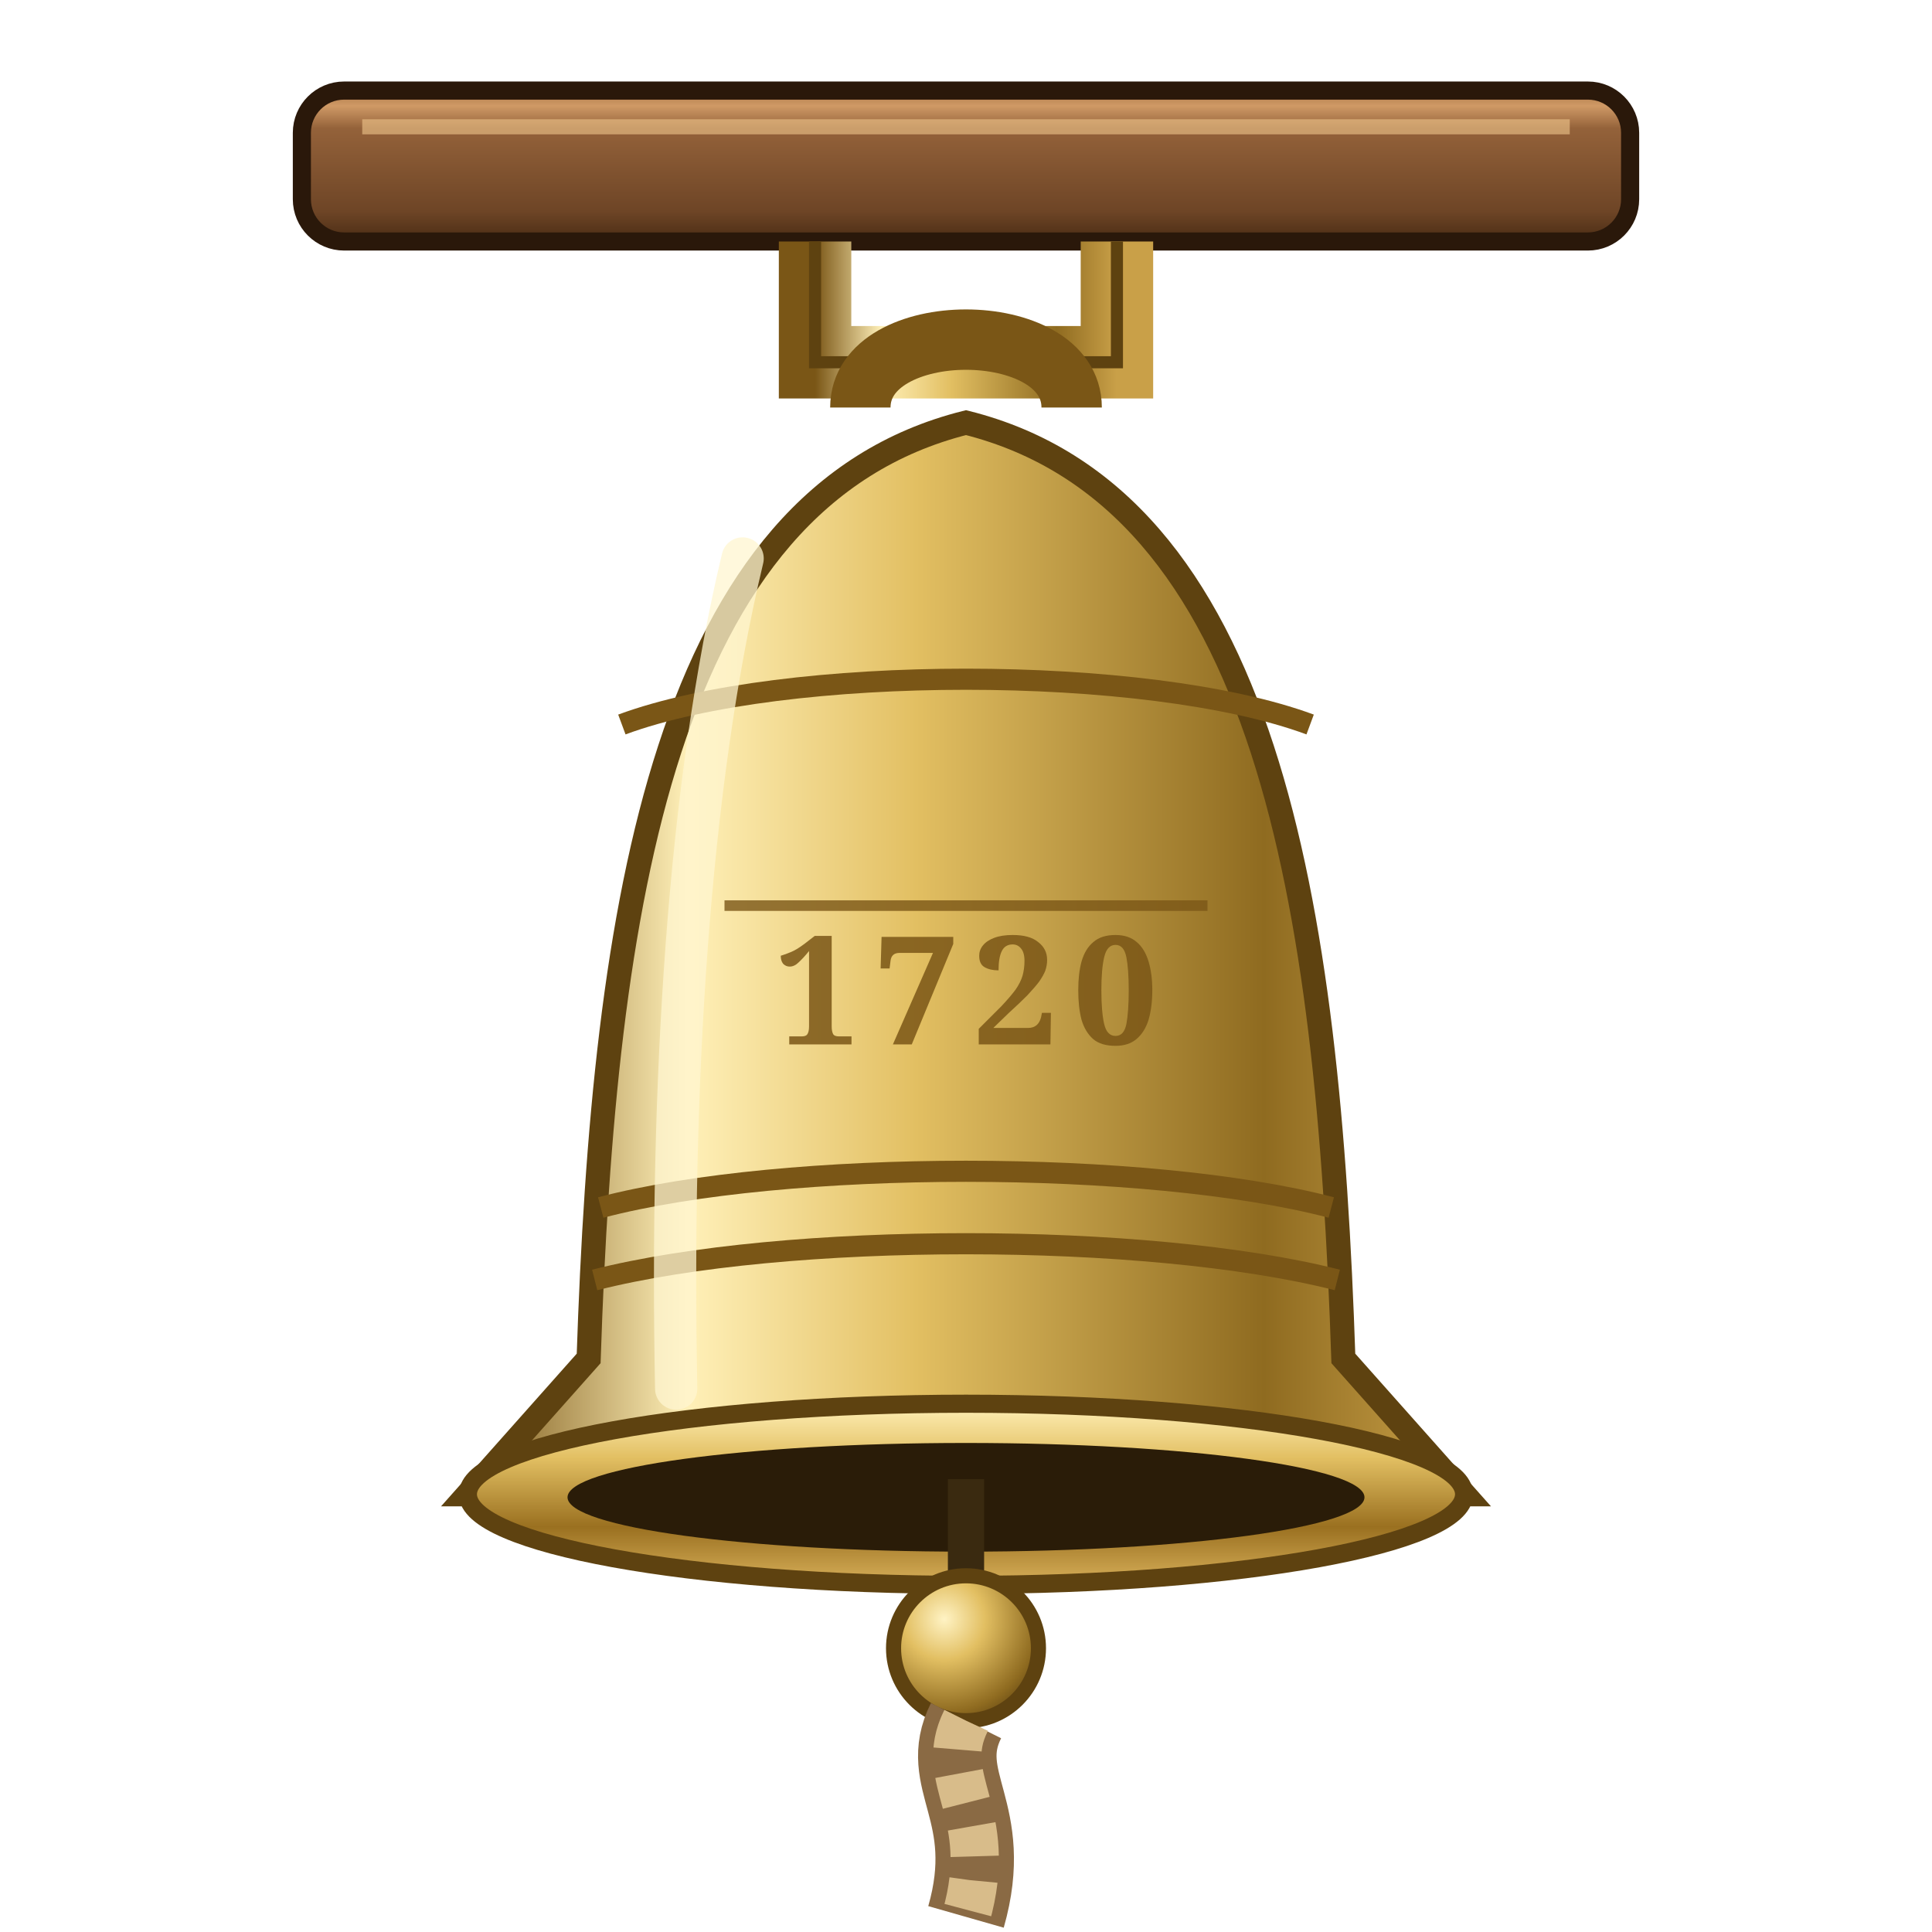
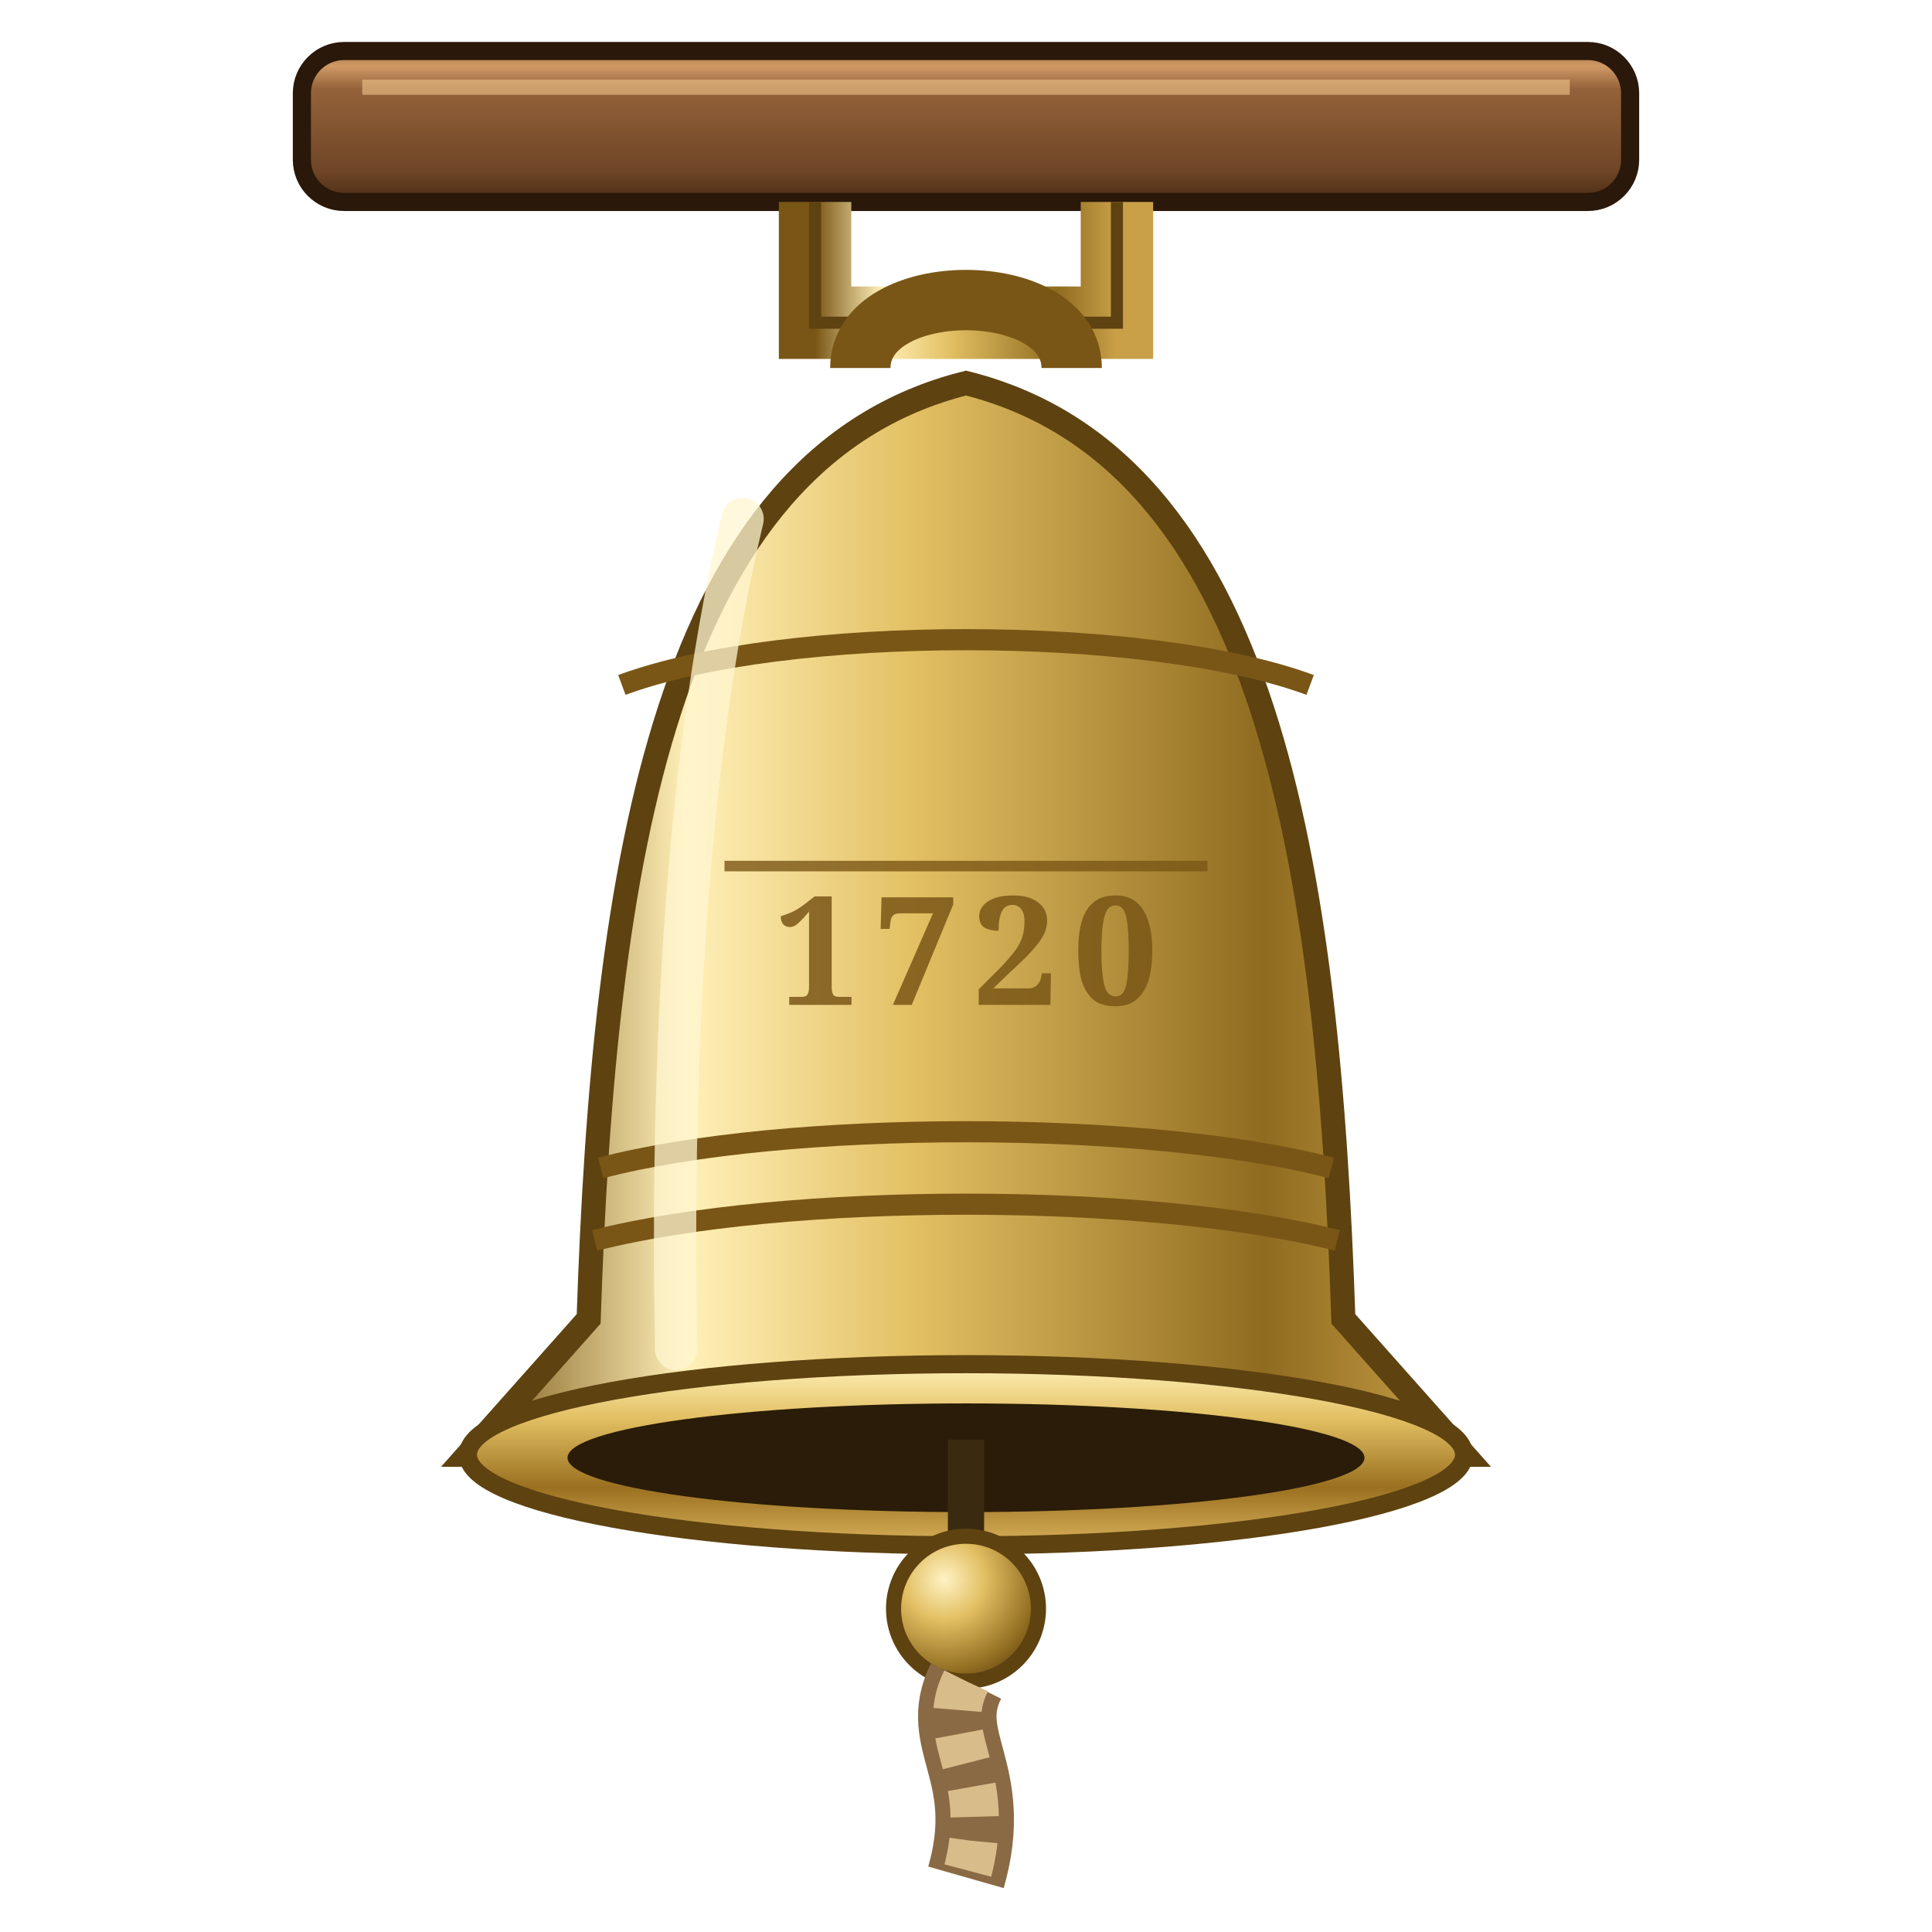
- <svg xmlns="http://www.w3.org/2000/svg" viewBox="0 0 64 64" width="128" height="128">
+ <svg xmlns="http://www.w3.org/2000/svg" viewBox="0.00 1.31 64 64" width="128" height="128">
  <defs>
    <linearGradient id="br" x1="0" y1="0" x2="0" y2="1">
      <stop offset="0" stop-color="#fff0b8" />
      <stop offset=".3" stop-color="#e2bf62" />
      <stop offset=".68" stop-color="#9a7020" />
      <stop offset="1" stop-color="#d8b05a" />
    </linearGradient>
    <linearGradient id="brH" x1="0" y1="0" x2="1" y2="0">
      <stop offset="0" stop-color="#7a5616" />
      <stop offset=".22" stop-color="#fff0b8" />
      <stop offset=".45" stop-color="#e2bf62" />
      <stop offset=".8" stop-color="#8f6b20" />
      <stop offset="1" stop-color="#c9a048" />
    </linearGradient>
    <radialGradient id="brR" cx=".35" cy=".3" r=".8">
      <stop offset="0" stop-color="#fff3c4" />
      <stop offset=".35" stop-color="#e2bf62" />
      <stop offset=".8" stop-color="#8f6b20" />
      <stop offset="1" stop-color="#5e4210" />
    </radialGradient>
    <linearGradient id="ir" x1="0" y1="0" x2="0" y2="1">
      <stop offset="0" stop-color="#5d6569" />
      <stop offset=".16" stop-color="#e4ecef" />
      <stop offset=".3" stop-color="#8a9498" />
      <stop offset=".62" stop-color="#4a5256" />
      <stop offset=".86" stop-color="#2a2f32" />
      <stop offset="1" stop-color="#6a7276" />
    </linearGradient>
    <linearGradient id="oak" x1="0" y1="0" x2="0" y2="1">
      <stop offset="0" stop-color="#a87444" />
      <stop offset=".1" stop-color="#d09a66" />
      <stop offset=".25" stop-color="#94623a" />
      <stop offset=".8" stop-color="#6e4526" />
      <stop offset="1" stop-color="#4a2c14" />
    </linearGradient>
    <linearGradient id="oakH" x1="0" y1="0" x2="1" y2="0">
      <stop offset="0" stop-color="#4a2c14" />
      <stop offset=".3" stop-color="#c79260" />
      <stop offset=".55" stop-color="#94623a" />
      <stop offset="1" stop-color="#4a2c14" />
    </linearGradient>
    <radialGradient id="knob" cx=".38" cy=".32" r=".75">
      <stop offset="0" stop-color="#d8a06a" />
      <stop offset=".6" stop-color="#7a4a24" />
      <stop offset="1" stop-color="#3a2210" />
    </radialGradient>
    <linearGradient id="lea" x1="0" y1="0" x2="1" y2="1">
      <stop offset="0" stop-color="#9a3e28" />
      <stop offset=".45" stop-color="#6e2416" />
      <stop offset="1" stop-color="#3e120a" />
    </linearGradient>
    <linearGradient id="leaV" x1="0" y1="0" x2="0" y2="1">
      <stop offset="0" stop-color="#8a5a3a" />
      <stop offset=".3" stop-color="#5a3420" />
      <stop offset="1" stop-color="#2e180c" />
    </linearGradient>
    <linearGradient id="pap" x1="0" y1="0" x2="0" y2="1">
      <stop offset="0" stop-color="#fbf5e4" />
      <stop offset="1" stop-color="#e2d2a8" />
    </linearGradient>
    <linearGradient id="papL" x1="0" y1="0" x2="1" y2="0">
      <stop offset="0" stop-color="#efe3c2" />
      <stop offset=".75" stop-color="#f8f0dc" />
      <stop offset="1" stop-color="#c9b588" />
    </linearGradient>
    <linearGradient id="papR" x1="0" y1="0" x2="1" y2="0">
      <stop offset="0" stop-color="#c9b588" />
      <stop offset=".25" stop-color="#f8f0dc" />
      <stop offset="1" stop-color="#efe3c2" />
    </linearGradient>
    <linearGradient id="sand" x1="0" y1="0" x2="0" y2="1">
      <stop offset="0" stop-color="#f2d590" />
      <stop offset="1" stop-color="#b98a3a" />
    </linearGradient>
    <linearGradient id="fold" x1="0" y1="0" x2="1" y2="0">
      <stop offset="0" stop-color="#000" stop-opacity=".18" />
      <stop offset=".3" stop-color="#fff" stop-opacity=".22" />
      <stop offset=".55" stop-color="#000" stop-opacity=".16" />
      <stop offset=".8" stop-color="#fff" stop-opacity=".18" />
      <stop offset="1" stop-color="#000" stop-opacity=".22" />
    </linearGradient>
    <radialGradient id="ao" cx=".5" cy=".5" r=".5">
      <stop offset="0" stop-color="#000" stop-opacity=".55" />
      <stop offset="1" stop-color="#000" stop-opacity="0" />
    </radialGradient>
    <radialGradient id="lens" cx=".4" cy=".35" r=".7">
      <stop offset="0" stop-color="#e8f6ff" />
      <stop offset=".3" stop-color="#6aa4c4" />
      <stop offset="1" stop-color="#14324a" />
    </radialGradient>
    <linearGradient id="glass" x1="0" y1="0" x2="1" y2="0">
      <stop offset="0" stop-color="#cfe6ee" stop-opacity=".5" />
      <stop offset=".25" stop-color="#ffffff" stop-opacity=".15" />
      <stop offset=".7" stop-color="#a8c8d4" stop-opacity=".12" />
      <stop offset="1" stop-color="#cfe6ee" stop-opacity=".45" />
    </linearGradient>
  </defs>
  <rect x="10" y="3" width="44" height="5" rx="1.4" fill="url(#oak)" stroke="#2a180a" stroke-width=".6" />
  <path d="M12 4.2 H52" stroke="#f0c68c" stroke-width=".5" opacity=".6" />
  <path d="M27 8 V12 H37 V8" fill="none" stroke="url(#brH)" stroke-width="2.4" />
  <path d="M27 8 V12 H37 V8" fill="none" stroke="#5e4210" stroke-width=".4" />
  <path d="M28.5 13.5 C 28.5 10.5 35.5 10.5 35.5 13.5" fill="none" stroke="#7a5616" stroke-width="2" />
  <path d="M19.5 45 C 20 30 22 16.5 32 14 C 42 16.5 44 30 44.5 45 L48.5 49.5 L15.5 49.5 Z" fill="url(#brH)" stroke="#5e4210" stroke-width=".8" />
  <path d="M20.6 24 C 26 22 38 22 43.4 24 M19.9 40 C 26 38.4 38 38.4 44.1 40 M19.7 42.4 C 26 40.8 38 40.8 44.3 42.4" stroke="#7a5616" stroke-width=".7" fill="none" />
  <path d="M24 30 H40" stroke="#7a5616" stroke-width=".35" opacity=".8" />
  <text x="32" y="34.6" font-family="Georgia,serif" font-size="5" font-weight="700" text-anchor="middle" fill="#7a5616" opacity=".85" letter-spacing=".5">1720</text>
  <path d="M24.6 18.5 C 22.8 26 22.2 36 22.4 46" stroke="#fff6d0" stroke-width="1.4" fill="none" opacity=".75" stroke-linecap="round" />
  <ellipse cx="32" cy="49.5" rx="16.5" ry="3" fill="url(#br)" stroke="#5e4210" stroke-width=".6" />
  <ellipse cx="32" cy="49.6" rx="13.2" ry="1.8" fill="#2a1c08" />
  <path d="M32 49 V54" stroke="#3a2a10" stroke-width="1.2" />
  <circle cx="32" cy="54.6" r="2.4" fill="url(#brR)" stroke="#5e4210" stroke-width=".5" />
  <path d="M32 57 C 31 59 33 60 32 63.5" stroke="#8a6a44" stroke-width="2.6" fill="none" />
  <path d="M32 57 C 31 59 33 60 32 63.5" stroke="#d8bc8a" stroke-width="1.6" fill="none" stroke-dasharray="1 .8" />
</svg>
